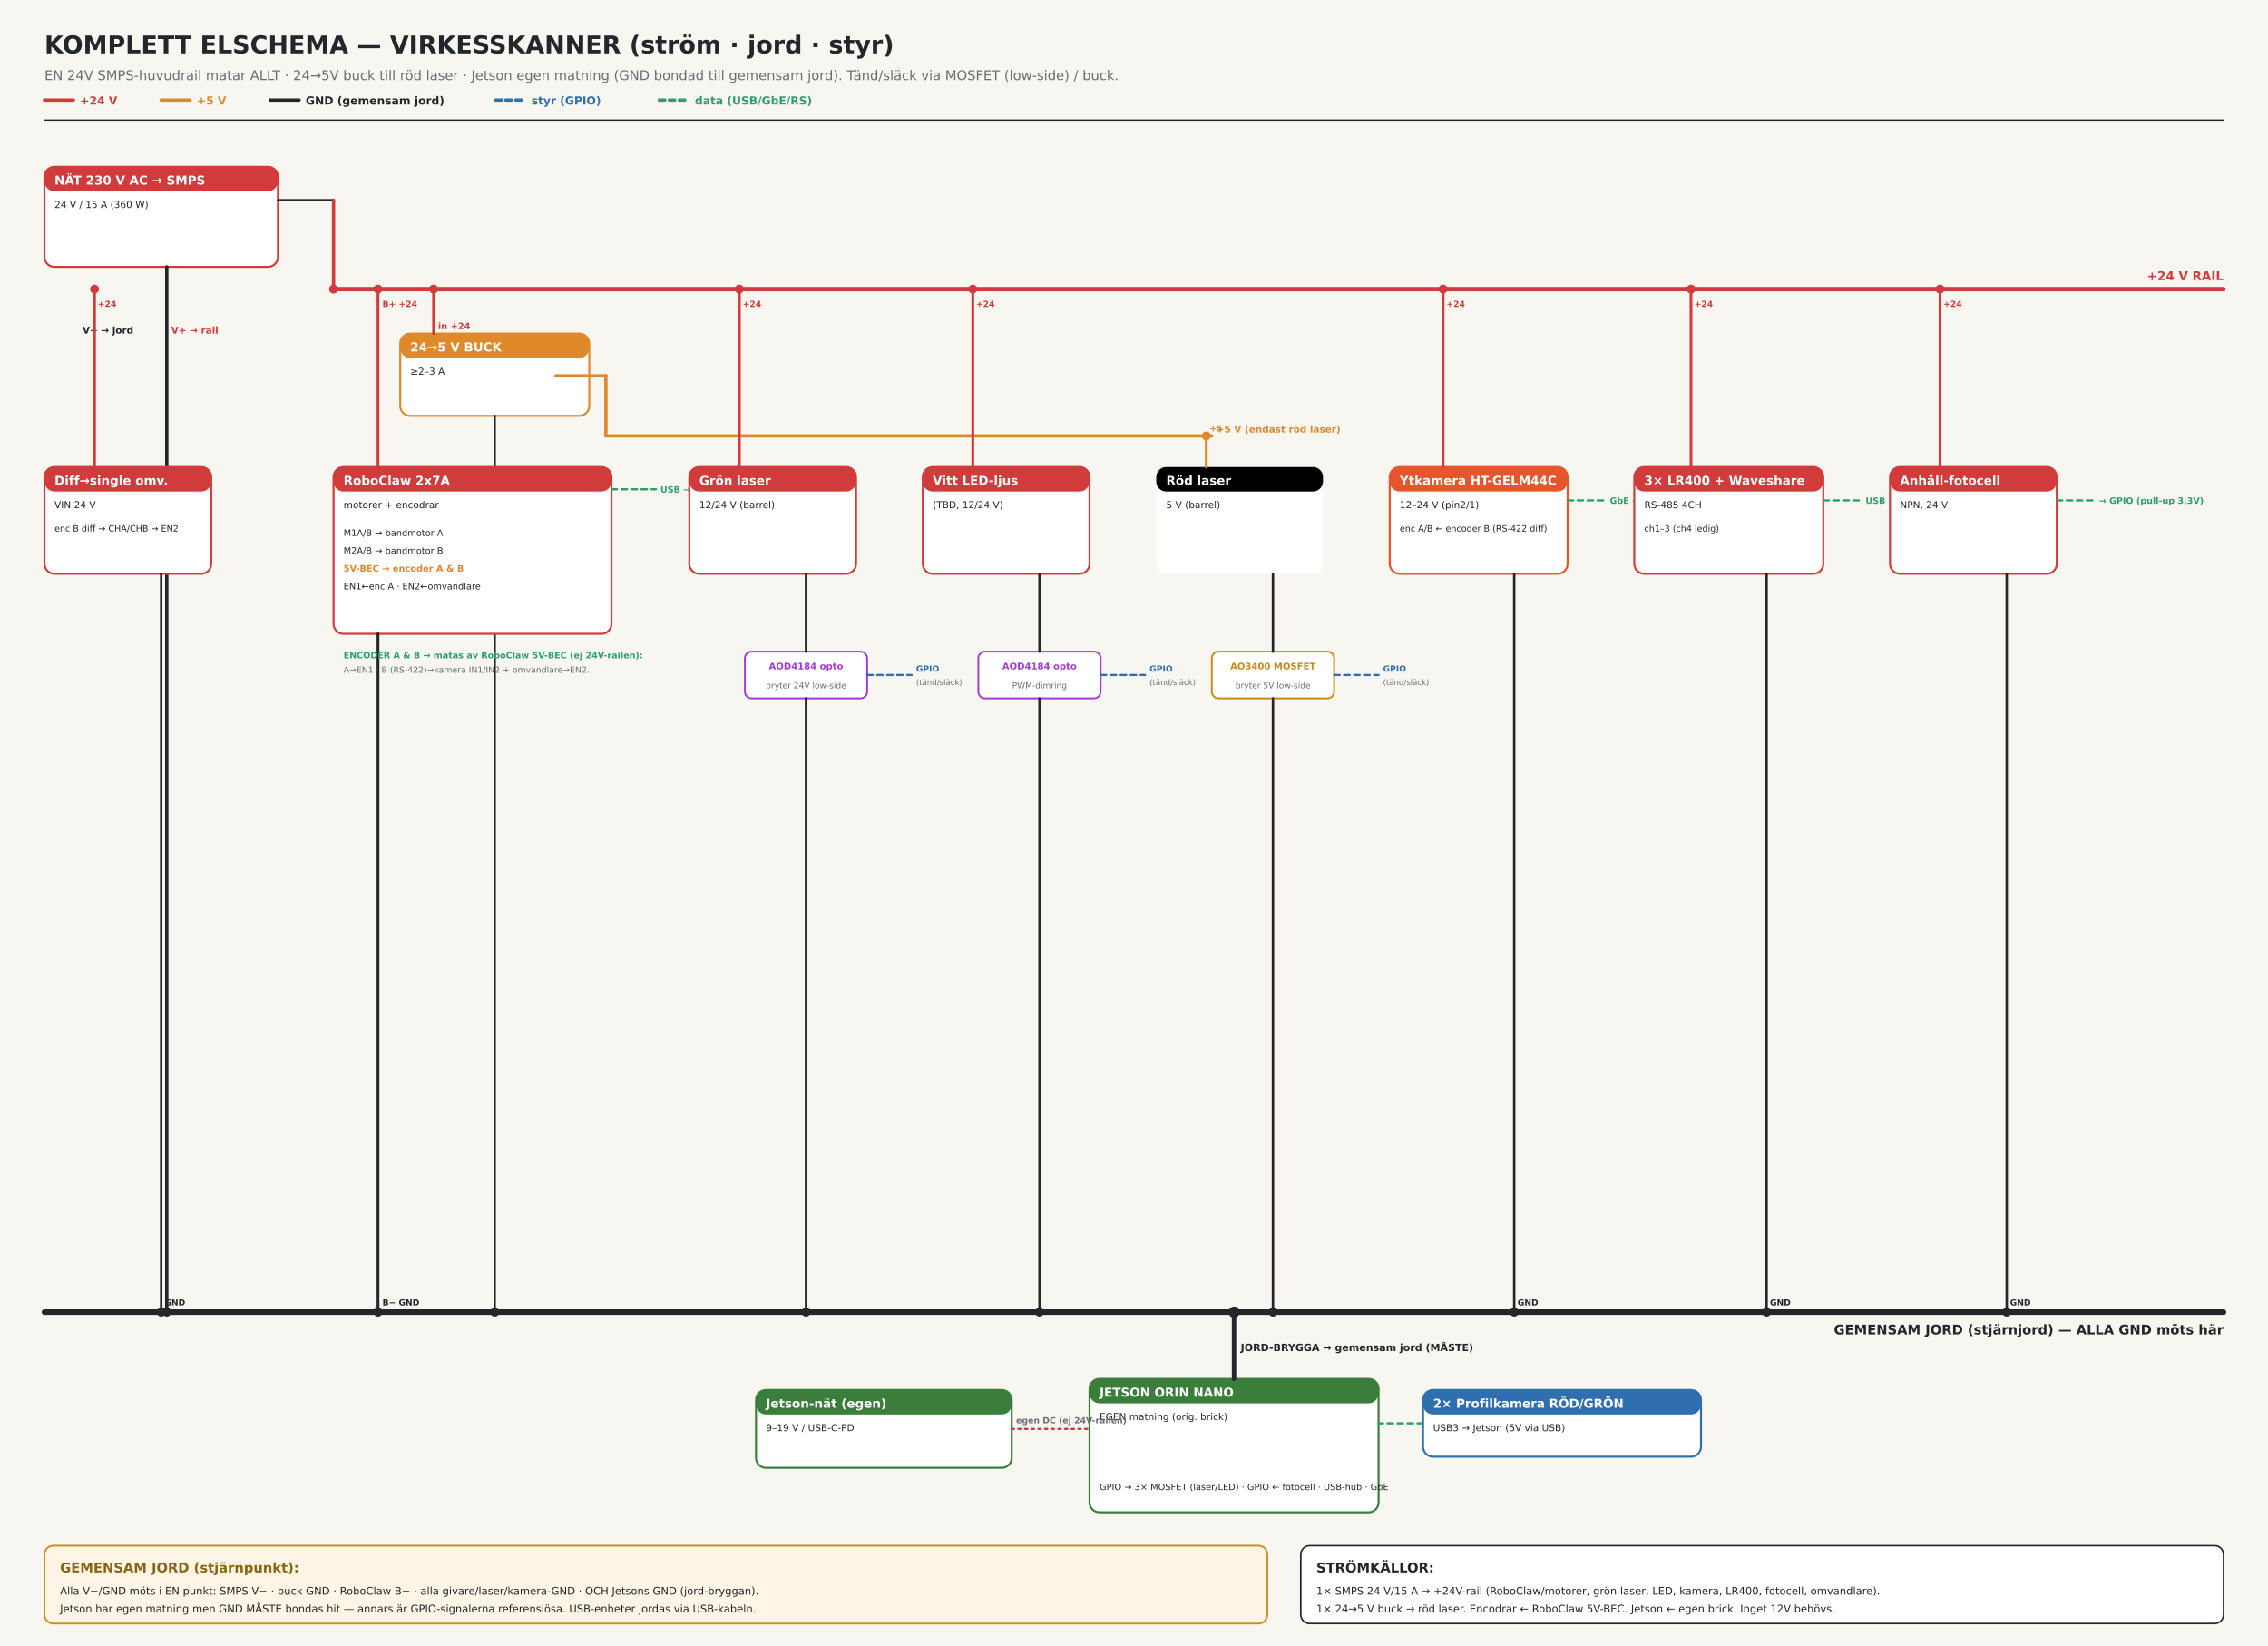
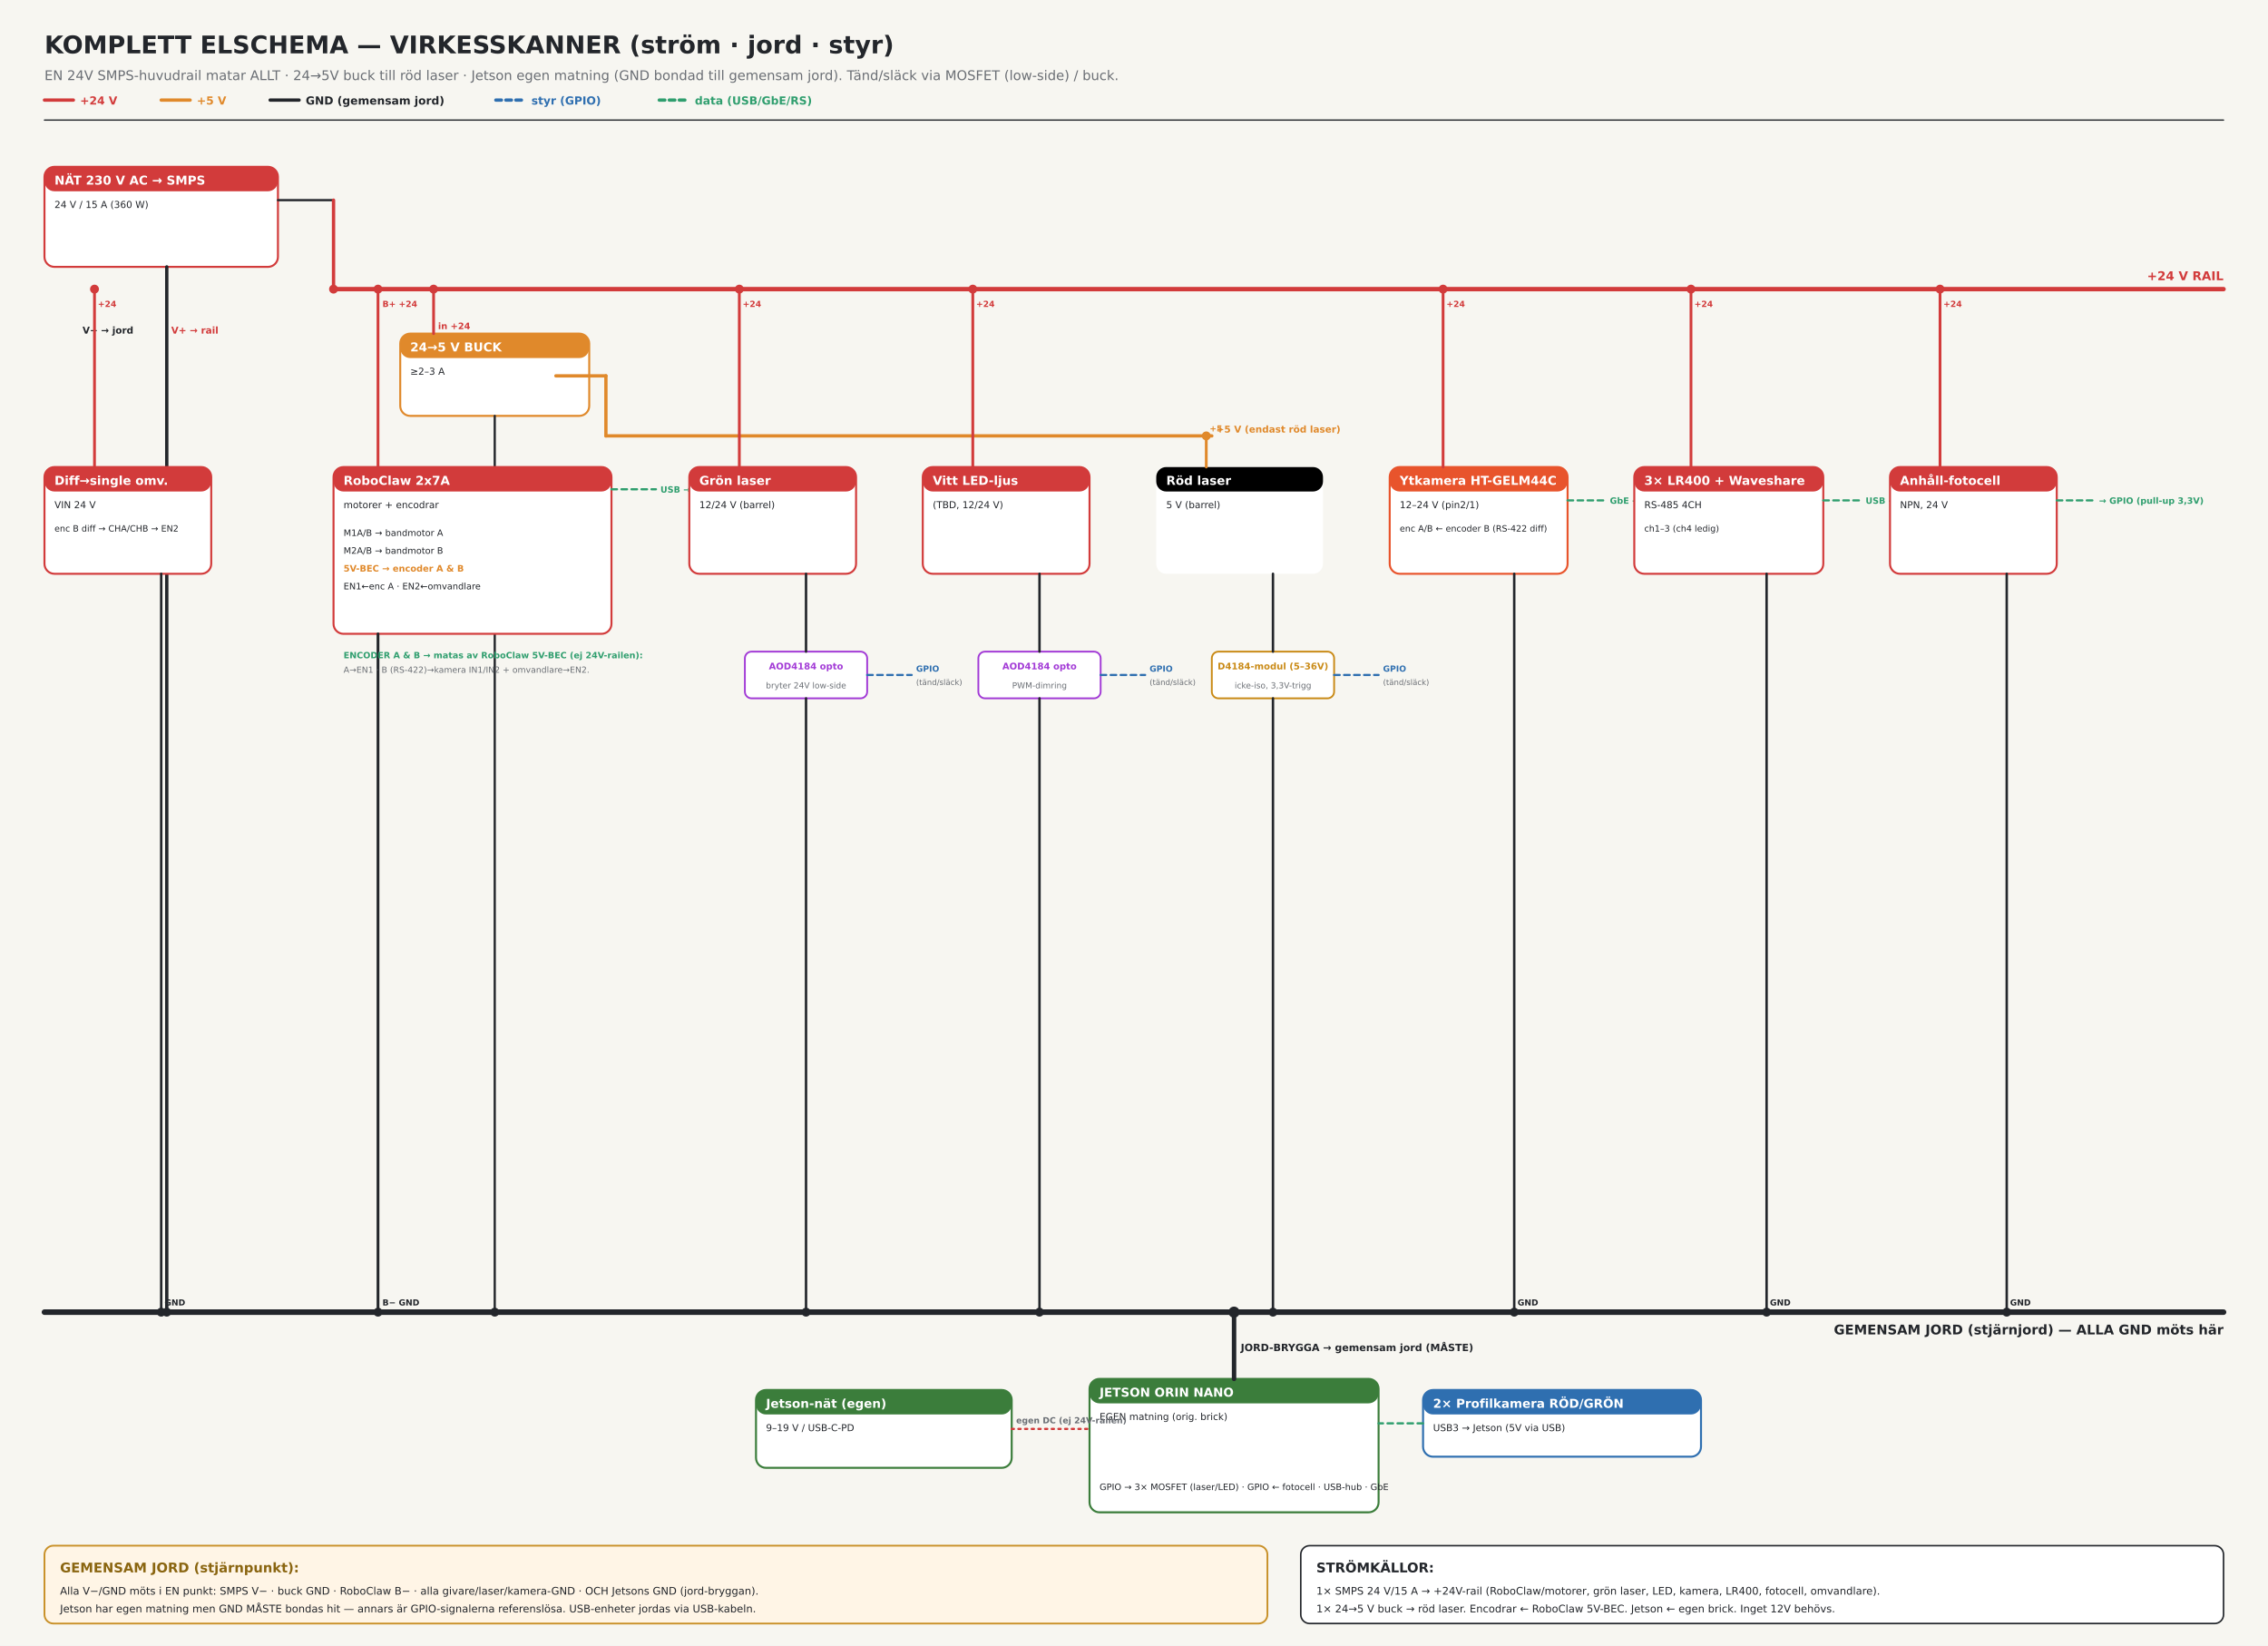
<svg xmlns="http://www.w3.org/2000/svg" width="2040" height="1480" viewBox="0 0 2040 1480" font-family="'IBM Plex Sans','DejaVu Sans',sans-serif">
  <rect width="2040" height="1480" fill="#f7f6f1" />
  <text x="40.0" y="48.0" font-family="'IBM Plex Sans','DejaVu Sans',sans-serif" font-size="22" font-weight="700" fill="#23262b" text-anchor="start">KOMPLETT ELSCHEMA — VIRKESSKANNER (ström · jord · styr)</text>
  <text x="40.0" y="72.0" font-family="'IBM Plex Sans','DejaVu Sans',sans-serif" font-size="12" font-weight="400" fill="#6a6e74" text-anchor="start">EN 24V SMPS-huvudrail matar ALLT · 24→5V buck till röd laser · Jetson egen matning (GND bondad till gemensam jord). Tänd/släck via MOSFET (low-side) / buck.</text>
  <line x1="40.0" y1="90.0" x2="66.0" y2="90.0" stroke="#d23b3b" stroke-width="3" opacity="1" stroke-linecap="round" />
  <text x="72.0" y="94.0" font-family="'IBM Plex Sans','DejaVu Sans',sans-serif" font-size="10" font-weight="700" fill="#d23b3b" text-anchor="start">+24 V</text>
  <line x1="145.0" y1="90.0" x2="171.0" y2="90.0" stroke="#e0892b" stroke-width="3" opacity="1" stroke-linecap="round" />
  <text x="177.0" y="94.0" font-family="'IBM Plex Sans','DejaVu Sans',sans-serif" font-size="10" font-weight="700" fill="#e0892b" text-anchor="start">+5 V</text>
  <line x1="243.0" y1="90.0" x2="269.0" y2="90.0" stroke="#23262b" stroke-width="3" opacity="1" stroke-linecap="round" />
  <text x="275.0" y="94.0" font-family="'IBM Plex Sans','DejaVu Sans',sans-serif" font-size="10" font-weight="700" fill="#23262b" text-anchor="start">GND (gemensam jord)</text>
  <line x1="446.0" y1="90.0" x2="472.0" y2="90.0" stroke="#2f6fb0" stroke-width="3" stroke-dasharray="5 4" opacity="1" stroke-linecap="round" />
  <text x="478.0" y="94.0" font-family="'IBM Plex Sans','DejaVu Sans',sans-serif" font-size="10" font-weight="700" fill="#2f6fb0" text-anchor="start">styr (GPIO)</text>
  <line x1="593.0" y1="90.0" x2="619.0" y2="90.0" stroke="#2f9e6e" stroke-width="3" stroke-dasharray="5 4" opacity="1" stroke-linecap="round" />
  <text x="625.0" y="94.0" font-family="'IBM Plex Sans','DejaVu Sans',sans-serif" font-size="10" font-weight="700" fill="#2f9e6e" text-anchor="start">data (USB/GbE/RS)</text>
  <line x1="40.0" y1="108.0" x2="2000.0" y2="108.0" stroke="#23262b" stroke-width="1.2" opacity="1" stroke-linecap="round" />
  <line x1="300.0" y1="260.0" x2="2000.0" y2="260.0" stroke="#d23b3b" stroke-width="4" opacity="1" stroke-linecap="round" />
  <text x="2000.0" y="252.0" font-family="'IBM Plex Sans','DejaVu Sans',sans-serif" font-size="11" font-weight="700" fill="#d23b3b" text-anchor="end">+24 V RAIL</text>
  <line x1="40.0" y1="1180.0" x2="2000.0" y2="1180.0" stroke="#23262b" stroke-width="5" opacity="1" stroke-linecap="round" />
  <text x="2000.0" y="1200.0" font-family="'IBM Plex Sans','DejaVu Sans',sans-serif" font-size="12" font-weight="700" fill="#23262b" text-anchor="end">GEMENSAM JORD (stjärnjord) — ALLA GND möts här</text>
  <rect x="40.0" y="150.0" width="210.0" height="90.0" rx="9" fill="#fff" stroke="#d23b3b" stroke-width="1.8" opacity="1" />
  <rect x="40.0" y="150.0" width="210.0" height="22.0" rx="9" fill="#d23b3b" stroke="#d23b3b" stroke-width="0" opacity="1" />
  <text x="49.0" y="166.0" font-family="'IBM Plex Sans','DejaVu Sans',sans-serif" font-size="11" font-weight="700" fill="#fff" text-anchor="start">NÄT 230 V AC → SMPS</text>
  <text x="49.0" y="187.0" font-family="'IBM Plex Sans','DejaVu Sans',sans-serif" font-size="8.6" font-weight="400" fill="#23262b" text-anchor="start">24 V / 15 A (360 W)</text>
  <line x1="250.0" y1="180.0" x2="300.0" y2="180.0" stroke="#23262b" stroke-width="2" opacity="1" stroke-linecap="round" />
  <line x1="300.0" y1="180.0" x2="300.0" y2="260.0" stroke="#d23b3b" stroke-width="3" opacity="1" stroke-linecap="round" />
  <circle cx="300.0" cy="260.0" r="4" fill="#d23b3b" />
  <line x1="150.0" y1="240.0" x2="150.0" y2="1180.0" stroke="#23262b" stroke-width="3" opacity="1" stroke-linecap="round" />
  <circle cx="150.0" cy="1180.0" r="4" fill="#23262b" />
  <text x="154.0" y="300.0" font-family="'IBM Plex Sans','DejaVu Sans',sans-serif" font-size="8.5" font-weight="700" fill="#d23b3b" text-anchor="start">V+ → rail</text>
  <text x="120.0" y="300.0" font-family="'IBM Plex Sans','DejaVu Sans',sans-serif" font-size="8.5" font-weight="700" fill="#23262b" text-anchor="end">V− → jord</text>
  <rect x="360.0" y="300.0" width="170.0" height="74.0" rx="9" fill="#fff" stroke="#e0892b" stroke-width="1.8" opacity="1" />
  <rect x="360.0" y="300.0" width="170.0" height="22.0" rx="9" fill="#e0892b" stroke="#e0892b" stroke-width="0" opacity="1" />
  <text x="369.0" y="316.0" font-family="'IBM Plex Sans','DejaVu Sans',sans-serif" font-size="11" font-weight="700" fill="#fff" text-anchor="start">24→5 V BUCK</text>
  <text x="369.0" y="337.0" font-family="'IBM Plex Sans','DejaVu Sans',sans-serif" font-size="8.6" font-weight="400" fill="#23262b" text-anchor="start">≥2–3 A</text>
  <line x1="390.0" y1="300.0" x2="390.0" y2="260.0" stroke="#d23b3b" stroke-width="2.5" opacity="1" stroke-linecap="round" />
  <circle cx="390.0" cy="260.0" r="4" fill="#d23b3b" />
  <text x="394.0" y="296.0" font-family="'IBM Plex Sans','DejaVu Sans',sans-serif" font-size="8" font-weight="700" fill="#d23b3b" text-anchor="start">in +24</text>
  <line x1="445.0" y1="374.0" x2="445.0" y2="1180.0" stroke="#23262b" stroke-width="2" opacity="1" stroke-linecap="round" />
  <circle cx="445.0" cy="1180.0" r="4" fill="#23262b" />
  <line x1="500.0" y1="338.0" x2="545.0" y2="338.0" stroke="#e0892b" stroke-width="3" opacity="1" stroke-linecap="round" />
  <line x1="545.0" y1="338.0" x2="545.0" y2="392.0" stroke="#e0892b" stroke-width="3" opacity="1" stroke-linecap="round" />
  <line x1="545.0" y1="392.0" x2="1090.0" y2="392.0" stroke="#e0892b" stroke-width="3" opacity="1" stroke-linecap="round" />
  <text x="1094.0" y="389.0" font-family="'IBM Plex Sans','DejaVu Sans',sans-serif" font-size="8.5" font-weight="700" fill="#e0892b" text-anchor="start">+5 V (endast röd laser)</text>
  <rect x="300.0" y="420.0" width="250.0" height="150.0" rx="9" fill="#fff" stroke="#d23b3b" stroke-width="1.8" opacity="1" />
  <rect x="300.0" y="420.0" width="250.0" height="22.0" rx="9" fill="#d23b3b" stroke="#d23b3b" stroke-width="0" opacity="1" />
  <text x="309.0" y="436.0" font-family="'IBM Plex Sans','DejaVu Sans',sans-serif" font-size="11" font-weight="700" fill="#fff" text-anchor="start">RoboClaw 2x7A</text>
  <text x="309.0" y="457.0" font-family="'IBM Plex Sans','DejaVu Sans',sans-serif" font-size="8.6" font-weight="400" fill="#23262b" text-anchor="start">motorer + encodrar</text>
  <line x1="340.0" y1="420.0" x2="340.0" y2="260.0" stroke="#d23b3b" stroke-width="2.5" opacity="1" stroke-linecap="round" />
  <circle cx="340.0" cy="260.0" r="4" fill="#d23b3b" />
  <text x="344.0" y="276.0" font-family="'IBM Plex Sans','DejaVu Sans',sans-serif" font-size="7.5" font-weight="700" fill="#d23b3b" text-anchor="start">B+ +24</text>
  <line x1="340.0" y1="570.0" x2="340.0" y2="1180.0" stroke="#23262b" stroke-width="2.5" opacity="1" stroke-linecap="round" />
  <circle cx="340.0" cy="1180.0" r="4" fill="#23262b" />
  <text x="344.0" y="1174.0" font-family="'IBM Plex Sans','DejaVu Sans',sans-serif" font-size="7.5" font-weight="700" fill="#23262b" text-anchor="start">B− GND</text>
  <text x="309.0" y="482.0" font-family="'IBM Plex Sans','DejaVu Sans',sans-serif" font-size="8" font-weight="400" fill="#23262b" text-anchor="start">M1A/B → bandmotor A</text>
  <text x="309.0" y="498.0" font-family="'IBM Plex Sans','DejaVu Sans',sans-serif" font-size="8" font-weight="400" fill="#23262b" text-anchor="start">M2A/B → bandmotor B</text>
  <text x="309.0" y="514.0" font-family="'IBM Plex Sans','DejaVu Sans',sans-serif" font-size="8" font-weight="700" fill="#e0892b" text-anchor="start">5V-BEC → encoder A &amp; B</text>
  <text x="309.0" y="530.0" font-family="'IBM Plex Sans','DejaVu Sans',sans-serif" font-size="8" font-weight="400" fill="#23262b" text-anchor="start">EN1←enc A · EN2←omvandlare</text>
  <line x1="550.0" y1="440.0" x2="590.0" y2="440.0" stroke="#2f9e6e" stroke-width="2" stroke-dasharray="5 4" opacity="1" stroke-linecap="round" />
  <text x="594.0" y="443.0" font-family="'IBM Plex Sans','DejaVu Sans',sans-serif" font-size="7.8" font-weight="700" fill="#2f9e6e" text-anchor="start">USB → Jetson</text>
  <rect x="620.0" y="420.0" width="150.0" height="96.0" rx="9" fill="#fff" stroke="#d23b3b" stroke-width="1.8" opacity="1" />
  <rect x="620.0" y="420.0" width="150.0" height="22.0" rx="9" fill="#d23b3b" stroke="#d23b3b" stroke-width="0" opacity="1" />
  <text x="629.0" y="436.0" font-family="'IBM Plex Sans','DejaVu Sans',sans-serif" font-size="11" font-weight="700" fill="#fff" text-anchor="start">Grön laser</text>
  <text x="629.0" y="457.0" font-family="'IBM Plex Sans','DejaVu Sans',sans-serif" font-size="8.6" font-weight="400" fill="#23262b" text-anchor="start">12/24 V (barrel)</text>
  <line x1="665.0" y1="420.0" x2="665.0" y2="260.0" stroke="#d23b3b" stroke-width="2.5" opacity="1" stroke-linecap="round" />
  <circle cx="665.0" cy="260.0" r="4" fill="#d23b3b" />
  <text x="668.0" y="276.0" font-family="'IBM Plex Sans','DejaVu Sans',sans-serif" font-size="7.5" font-weight="700" fill="#d23b3b" text-anchor="start">+24</text>
  <rect x="670.0" y="586.0" width="110.0" height="42.0" rx="6" fill="#fff" stroke="#a23ad6" stroke-width="1.6" opacity="1" />
  <text x="725.0" y="602.0" font-family="'IBM Plex Sans','DejaVu Sans',sans-serif" font-size="8.2" font-weight="700" fill="#a23ad6" text-anchor="middle">AOD4184 opto</text>
  <text x="725.0" y="619.0" font-family="'IBM Plex Sans','DejaVu Sans',sans-serif" font-size="7.4" font-weight="400" fill="#6a6e74" text-anchor="middle">bryter 24V low-side</text>
  <line x1="725.0" y1="516.0" x2="725.0" y2="586.0" stroke="#23262b" stroke-width="2.2" opacity="1" stroke-linecap="round" />
  <line x1="725.0" y1="628.0" x2="725.0" y2="1180.0" stroke="#23262b" stroke-width="2.2" opacity="1" stroke-linecap="round" />
  <circle cx="725.0" cy="1180.0" r="4" fill="#23262b" />
  <line x1="780.0" y1="607.0" x2="820.0" y2="607.0" stroke="#2f6fb0" stroke-width="2" stroke-dasharray="5 4" opacity="1" stroke-linecap="round" />
  <text x="824.0" y="604.0" font-family="'IBM Plex Sans','DejaVu Sans',sans-serif" font-size="7.5" font-weight="700" fill="#2f6fb0" text-anchor="start">GPIO</text>
  <text x="824.0" y="616.0" font-family="'IBM Plex Sans','DejaVu Sans',sans-serif" font-size="7" fill="#6a6e74">(tänd/släck)</text>
  <rect x="830.0" y="420.0" width="150.0" height="96.0" rx="9" fill="#fff" stroke="#d23b3b" stroke-width="1.8" opacity="1" />
  <rect x="830.0" y="420.0" width="150.0" height="22.0" rx="9" fill="#d23b3b" stroke="#d23b3b" stroke-width="0" opacity="1" />
  <text x="839.0" y="436.0" font-family="'IBM Plex Sans','DejaVu Sans',sans-serif" font-size="11" font-weight="700" fill="#fff" text-anchor="start">Vitt LED-ljus</text>
  <text x="839.0" y="457.0" font-family="'IBM Plex Sans','DejaVu Sans',sans-serif" font-size="8.6" font-weight="400" fill="#23262b" text-anchor="start">(TBD, 12/24 V)</text>
  <line x1="875.0" y1="420.0" x2="875.0" y2="260.0" stroke="#d23b3b" stroke-width="2.5" opacity="1" stroke-linecap="round" />
  <circle cx="875.0" cy="260.0" r="4" fill="#d23b3b" />
  <text x="878.0" y="276.0" font-family="'IBM Plex Sans','DejaVu Sans',sans-serif" font-size="7.5" font-weight="700" fill="#d23b3b" text-anchor="start">+24</text>
  <rect x="880.0" y="586.0" width="110.0" height="42.0" rx="6" fill="#fff" stroke="#a23ad6" stroke-width="1.6" opacity="1" />
  <text x="935.0" y="602.0" font-family="'IBM Plex Sans','DejaVu Sans',sans-serif" font-size="8.2" font-weight="700" fill="#a23ad6" text-anchor="middle">AOD4184 opto</text>
  <text x="935.0" y="619.0" font-family="'IBM Plex Sans','DejaVu Sans',sans-serif" font-size="7.4" font-weight="400" fill="#6a6e74" text-anchor="middle">PWM-dimring</text>
  <line x1="935.0" y1="516.0" x2="935.0" y2="586.0" stroke="#23262b" stroke-width="2.2" opacity="1" stroke-linecap="round" />
  <line x1="935.0" y1="628.0" x2="935.0" y2="1180.0" stroke="#23262b" stroke-width="2.2" opacity="1" stroke-linecap="round" />
  <circle cx="935.0" cy="1180.0" r="4" fill="#23262b" />
  <line x1="990.0" y1="607.0" x2="1030.0" y2="607.0" stroke="#2f6fb0" stroke-width="2" stroke-dasharray="5 4" opacity="1" stroke-linecap="round" />
  <text x="1034.0" y="604.0" font-family="'IBM Plex Sans','DejaVu Sans',sans-serif" font-size="7.5" font-weight="700" fill="#2f6fb0" text-anchor="start">GPIO</text>
  <text x="1034.0" y="616.0" font-family="'IBM Plex Sans','DejaVu Sans',sans-serif" font-size="7" fill="#6a6e74">(tänd/släck)</text>
  <rect x="1040.0" y="420.0" width="150.0" height="96.0" rx="9" fill="#fff" stroke="5" stroke-width="1.8" opacity="1" />
  <rect x="1040.0" y="420.0" width="150.0" height="22.0" rx="9" fill="5" stroke="5" stroke-width="0" opacity="1" />
  <text x="1049.0" y="436.0" font-family="'IBM Plex Sans','DejaVu Sans',sans-serif" font-size="11" font-weight="700" fill="#fff" text-anchor="start">Röd laser</text>
  <text x="1049.0" y="457.0" font-family="'IBM Plex Sans','DejaVu Sans',sans-serif" font-size="8.6" font-weight="400" fill="#23262b" text-anchor="start">5 V (barrel)</text>
  <line x1="1085.0" y1="420.0" x2="1085.0" y2="392.0" stroke="#e0892b" stroke-width="2.5" opacity="1" stroke-linecap="round" />
  <circle cx="1085.0" cy="392.0" r="4" fill="#e0892b" />
  <text x="1088.0" y="388.0" font-family="'IBM Plex Sans','DejaVu Sans',sans-serif" font-size="7.5" font-weight="700" fill="#e0892b" text-anchor="start">+5</text>
  <rect x="1090.0" y="586.0" width="110.0" height="42.0" rx="6" fill="#fff" stroke="#c98a16" stroke-width="1.6" opacity="1" />
-   <text x="1145.0" y="602.0" font-family="'IBM Plex Sans','DejaVu Sans',sans-serif" font-size="8.2" font-weight="700" fill="#c98a16" text-anchor="middle">AO3400 MOSFET</text>
-   <text x="1145.0" y="619.0" font-family="'IBM Plex Sans','DejaVu Sans',sans-serif" font-size="7.4" font-weight="400" fill="#6a6e74" text-anchor="middle">bryter 5V low-side</text>
+   <text x="1145.0" y="602.0" font-family="'IBM Plex Sans','DejaVu Sans',sans-serif" font-size="8.2" font-weight="700" fill="#c98a16" text-anchor="middle">D4184-modul (5–36V)</text>
+   <text x="1145.0" y="619.0" font-family="'IBM Plex Sans','DejaVu Sans',sans-serif" font-size="7.4" font-weight="400" fill="#6a6e74" text-anchor="middle">icke-iso, 3,3V-trigg</text>
  <line x1="1145.0" y1="516.0" x2="1145.0" y2="586.0" stroke="#23262b" stroke-width="2.2" opacity="1" stroke-linecap="round" />
  <line x1="1145.0" y1="628.0" x2="1145.0" y2="1180.0" stroke="#23262b" stroke-width="2.2" opacity="1" stroke-linecap="round" />
  <circle cx="1145.0" cy="1180.0" r="4" fill="#23262b" />
  <line x1="1200.0" y1="607.0" x2="1240.0" y2="607.0" stroke="#2f6fb0" stroke-width="2" stroke-dasharray="5 4" opacity="1" stroke-linecap="round" />
  <text x="1244.0" y="604.0" font-family="'IBM Plex Sans','DejaVu Sans',sans-serif" font-size="7.5" font-weight="700" fill="#2f6fb0" text-anchor="start">GPIO</text>
  <text x="1244.0" y="616.0" font-family="'IBM Plex Sans','DejaVu Sans',sans-serif" font-size="7" fill="#6a6e74">(tänd/släck)</text>
  <rect x="1250.0" y="420.0" width="160.0" height="96.0" rx="9" fill="#fff" stroke="#e8542c" stroke-width="1.8" opacity="1" />
  <rect x="1250.0" y="420.0" width="160.0" height="22.0" rx="9" fill="#e8542c" stroke="#e8542c" stroke-width="0" opacity="1" />
  <text x="1259.0" y="436.0" font-family="'IBM Plex Sans','DejaVu Sans',sans-serif" font-size="11" font-weight="700" fill="#fff" text-anchor="start">Ytkamera HT-GELM44C</text>
  <text x="1259.0" y="457.0" font-family="'IBM Plex Sans','DejaVu Sans',sans-serif" font-size="8.6" font-weight="400" fill="#23262b" text-anchor="start">12–24 V (pin2/1)</text>
  <line x1="1298.0" y1="420.0" x2="1298.0" y2="260.0" stroke="#d23b3b" stroke-width="2.5" opacity="1" stroke-linecap="round" />
  <circle cx="1298.0" cy="260.0" r="4" fill="#d23b3b" />
  <text x="1301.0" y="276.0" font-family="'IBM Plex Sans','DejaVu Sans',sans-serif" font-size="7.5" font-weight="700" fill="#d23b3b" text-anchor="start">+24</text>
  <line x1="1362.0" y1="516.0" x2="1362.0" y2="1180.0" stroke="#23262b" stroke-width="2.2" opacity="1" stroke-linecap="round" />
  <circle cx="1362.0" cy="1180.0" r="4" fill="#23262b" />
  <text x="1365.0" y="1174.0" font-family="'IBM Plex Sans','DejaVu Sans',sans-serif" font-size="7.5" font-weight="700" fill="#23262b" text-anchor="start">GND</text>
  <line x1="1410.0" y1="450.0" x2="1444.0" y2="450.0" stroke="#2f9e6e" stroke-width="2" stroke-dasharray="5 4" opacity="1" stroke-linecap="round" />
  <text x="1448.0" y="453.0" font-family="'IBM Plex Sans','DejaVu Sans',sans-serif" font-size="7.8" font-weight="700" fill="#2f9e6e" text-anchor="start">GbE → Jetson</text>
  <text x="1259.0" y="478.0" font-family="'IBM Plex Sans','DejaVu Sans',sans-serif" font-size="7.8" font-weight="400" fill="#23262b" text-anchor="start">enc A/B ← encoder B (RS-422 diff)</text>
  <rect x="1470.0" y="420.0" width="170.0" height="96.0" rx="9" fill="#fff" stroke="#d23b3b" stroke-width="1.8" opacity="1" />
  <rect x="1470.0" y="420.0" width="170.0" height="22.0" rx="9" fill="#d23b3b" stroke="#d23b3b" stroke-width="0" opacity="1" />
  <text x="1479.0" y="436.0" font-family="'IBM Plex Sans','DejaVu Sans',sans-serif" font-size="11" font-weight="700" fill="#fff" text-anchor="start">3× LR400 + Waveshare</text>
  <text x="1479.0" y="457.0" font-family="'IBM Plex Sans','DejaVu Sans',sans-serif" font-size="8.6" font-weight="400" fill="#23262b" text-anchor="start">RS-485 4CH</text>
  <line x1="1521.0" y1="420.0" x2="1521.0" y2="260.0" stroke="#d23b3b" stroke-width="2.5" opacity="1" stroke-linecap="round" />
  <circle cx="1521.0" cy="260.0" r="4" fill="#d23b3b" />
  <text x="1524.0" y="276.0" font-family="'IBM Plex Sans','DejaVu Sans',sans-serif" font-size="7.5" font-weight="700" fill="#d23b3b" text-anchor="start">+24</text>
  <line x1="1589.0" y1="516.0" x2="1589.0" y2="1180.0" stroke="#23262b" stroke-width="2.2" opacity="1" stroke-linecap="round" />
  <circle cx="1589.0" cy="1180.0" r="4" fill="#23262b" />
  <text x="1592.0" y="1174.0" font-family="'IBM Plex Sans','DejaVu Sans',sans-serif" font-size="7.5" font-weight="700" fill="#23262b" text-anchor="start">GND</text>
  <line x1="1640.0" y1="450.0" x2="1674.0" y2="450.0" stroke="#2f9e6e" stroke-width="2" stroke-dasharray="5 4" opacity="1" stroke-linecap="round" />
  <text x="1678.0" y="453.0" font-family="'IBM Plex Sans','DejaVu Sans',sans-serif" font-size="7.8" font-weight="700" fill="#2f9e6e" text-anchor="start">USB → Jetson</text>
  <text x="1479.0" y="478.0" font-family="'IBM Plex Sans','DejaVu Sans',sans-serif" font-size="7.8" font-weight="400" fill="#23262b" text-anchor="start">ch1–3 (ch4 ledig)</text>
  <rect x="1700.0" y="420.0" width="150.0" height="96.0" rx="9" fill="#fff" stroke="#d23b3b" stroke-width="1.8" opacity="1" />
  <rect x="1700.0" y="420.0" width="150.0" height="22.0" rx="9" fill="#d23b3b" stroke="#d23b3b" stroke-width="0" opacity="1" />
  <text x="1709.0" y="436.0" font-family="'IBM Plex Sans','DejaVu Sans',sans-serif" font-size="11" font-weight="700" fill="#fff" text-anchor="start">Anhåll-fotocell</text>
  <text x="1709.0" y="457.0" font-family="'IBM Plex Sans','DejaVu Sans',sans-serif" font-size="8.6" font-weight="400" fill="#23262b" text-anchor="start">NPN, 24 V</text>
  <line x1="1745.0" y1="420.0" x2="1745.0" y2="260.0" stroke="#d23b3b" stroke-width="2.5" opacity="1" stroke-linecap="round" />
  <circle cx="1745.0" cy="260.0" r="4" fill="#d23b3b" />
  <text x="1748.0" y="276.0" font-family="'IBM Plex Sans','DejaVu Sans',sans-serif" font-size="7.5" font-weight="700" fill="#d23b3b" text-anchor="start">+24</text>
  <line x1="1805.0" y1="516.0" x2="1805.0" y2="1180.0" stroke="#23262b" stroke-width="2.2" opacity="1" stroke-linecap="round" />
  <circle cx="1805.0" cy="1180.0" r="4" fill="#23262b" />
  <text x="1808.0" y="1174.0" font-family="'IBM Plex Sans','DejaVu Sans',sans-serif" font-size="7.5" font-weight="700" fill="#23262b" text-anchor="start">GND</text>
  <line x1="1850.0" y1="450.0" x2="1884.0" y2="450.0" stroke="#2f9e6e" stroke-width="2" stroke-dasharray="5 4" opacity="1" stroke-linecap="round" />
  <text x="1888.0" y="453.0" font-family="'IBM Plex Sans','DejaVu Sans',sans-serif" font-size="7.8" font-weight="700" fill="#2f9e6e" text-anchor="start">→ GPIO (pull-up 3,3V)</text>
  <rect x="40.0" y="420.0" width="150.0" height="96.0" rx="9" fill="#fff" stroke="#d23b3b" stroke-width="1.8" opacity="1" />
  <rect x="40.0" y="420.0" width="150.0" height="22.0" rx="9" fill="#d23b3b" stroke="#d23b3b" stroke-width="0" opacity="1" />
  <text x="49.0" y="436.0" font-family="'IBM Plex Sans','DejaVu Sans',sans-serif" font-size="11" font-weight="700" fill="#fff" text-anchor="start">Diff→single omv.</text>
  <text x="49.0" y="457.0" font-family="'IBM Plex Sans','DejaVu Sans',sans-serif" font-size="8.6" font-weight="400" fill="#23262b" text-anchor="start">VIN 24 V</text>
  <line x1="85.0" y1="420.0" x2="85.0" y2="260.0" stroke="#d23b3b" stroke-width="2.5" opacity="1" stroke-linecap="round" />
  <circle cx="85.0" cy="260.0" r="4" fill="#d23b3b" />
  <text x="88.0" y="276.0" font-family="'IBM Plex Sans','DejaVu Sans',sans-serif" font-size="7.5" font-weight="700" fill="#d23b3b" text-anchor="start">+24</text>
  <line x1="145.0" y1="516.0" x2="145.0" y2="1180.0" stroke="#23262b" stroke-width="2.2" opacity="1" stroke-linecap="round" />
  <circle cx="145.0" cy="1180.0" r="4" fill="#23262b" />
  <text x="148.0" y="1174.0" font-family="'IBM Plex Sans','DejaVu Sans',sans-serif" font-size="7.5" font-weight="700" fill="#23262b" text-anchor="start">GND</text>
  <text x="49.0" y="478.0" font-family="'IBM Plex Sans','DejaVu Sans',sans-serif" font-size="7.8" font-weight="400" fill="#23262b" text-anchor="start">enc B diff → CHA/CHB → EN2</text>
  <text x="309.0" y="592.0" font-family="'IBM Plex Sans','DejaVu Sans',sans-serif" font-size="7.8" font-weight="700" fill="#2f9e6e" text-anchor="start">ENCODER A &amp; B → matas av RoboClaw 5V-BEC (ej 24V-railen):</text>
  <text x="309.0" y="605.0" font-family="'IBM Plex Sans','DejaVu Sans',sans-serif" font-size="7.6" font-weight="400" fill="#6a6e74" text-anchor="start">A→EN1 · B (RS-422)→kamera IN1/IN2 + omvandlare→EN2.</text>
  <rect x="980.0" y="1240.0" width="260.0" height="120.0" rx="9" fill="#fff" stroke="#3b7d3b" stroke-width="1.8" opacity="1" />
  <rect x="980.0" y="1240.0" width="260.0" height="22.0" rx="9" fill="#3b7d3b" stroke="#3b7d3b" stroke-width="0" opacity="1" />
  <text x="989.0" y="1256.0" font-family="'IBM Plex Sans','DejaVu Sans',sans-serif" font-size="11" font-weight="700" fill="#fff" text-anchor="start">JETSON ORIN NANO</text>
  <text x="989.0" y="1277.0" font-family="'IBM Plex Sans','DejaVu Sans',sans-serif" font-size="8.6" font-weight="400" fill="#23262b" text-anchor="start">EGEN matning (orig. brick)</text>
  <rect x="680.0" y="1250.0" width="230.0" height="70.0" rx="9" fill="#fff" stroke="#3b7d3b" stroke-width="1.8" opacity="1" />
  <rect x="680.0" y="1250.0" width="230.0" height="22.0" rx="9" fill="#3b7d3b" stroke="#3b7d3b" stroke-width="0" opacity="1" />
  <text x="689.0" y="1266.0" font-family="'IBM Plex Sans','DejaVu Sans',sans-serif" font-size="11" font-weight="700" fill="#fff" text-anchor="start">Jetson-nät (egen)</text>
  <text x="689.0" y="1287.0" font-family="'IBM Plex Sans','DejaVu Sans',sans-serif" font-size="8.6" font-weight="400" fill="#23262b" text-anchor="start">9–19 V / USB-C-PD</text>
  <line x1="910.0" y1="1285.0" x2="980.0" y2="1285.0" stroke="#d23b3b" stroke-width="2" stroke-dasharray="2 4" opacity="1" stroke-linecap="round" />
  <text x="914.0" y="1280.0" font-family="'IBM Plex Sans','DejaVu Sans',sans-serif" font-size="7.6" font-weight="700" fill="#6a6e74" text-anchor="start">egen DC (ej 24V-railen)</text>
  <line x1="1110.0" y1="1240.0" x2="1110.0" y2="1180.0" stroke="#23262b" stroke-width="4" opacity="1" stroke-linecap="round" />
  <circle cx="1110.0" cy="1180.0" r="5" fill="#23262b" />
  <text x="1116.0" y="1215.0" font-family="'IBM Plex Sans','DejaVu Sans',sans-serif" font-size="9" font-weight="700" fill="#23262b" text-anchor="start">JORD-BRYGGA → gemensam jord (MÅSTE)</text>
  <text x="989.0" y="1340.0" font-family="'IBM Plex Sans','DejaVu Sans',sans-serif" font-size="8" font-weight="400" fill="#23262b" text-anchor="start">GPIO → 3× MOSFET (laser/LED) · GPIO ← fotocell · USB-hub · GbE</text>
  <rect x="1280.0" y="1250.0" width="250.0" height="60.0" rx="9" fill="#fff" stroke="#2f6fb0" stroke-width="1.8" opacity="1" />
  <rect x="1280.0" y="1250.0" width="250.0" height="22.0" rx="9" fill="#2f6fb0" stroke="#2f6fb0" stroke-width="0" opacity="1" />
  <text x="1289.0" y="1266.0" font-family="'IBM Plex Sans','DejaVu Sans',sans-serif" font-size="11" font-weight="700" fill="#fff" text-anchor="start">2× Profilkamera RÖD/GRÖN</text>
  <text x="1289.0" y="1287.0" font-family="'IBM Plex Sans','DejaVu Sans',sans-serif" font-size="8.6" font-weight="400" fill="#23262b" text-anchor="start">USB3 → Jetson (5V via USB)</text>
  <line x1="1280.0" y1="1280.0" x2="1240.0" y2="1280.0" stroke="#2f9e6e" stroke-width="2" stroke-dasharray="5 4" opacity="1" stroke-linecap="round" />
  <rect x="40.0" y="1390.0" width="1100.0" height="70.0" rx="8" fill="#fff5e6" stroke="#c89028" stroke-width="1.6" opacity="1" />
  <text x="54.0" y="1414.0" font-family="'IBM Plex Sans','DejaVu Sans',sans-serif" font-size="12" font-weight="700" fill="#8a6510" text-anchor="start">GEMENSAM JORD (stjärnpunkt):</text>
  <text x="54.0" y="1434.0" font-family="'IBM Plex Sans','DejaVu Sans',sans-serif" font-size="9.4" font-weight="400" fill="#23262b" text-anchor="start">Alla V−/GND möts i EN punkt: SMPS V− · buck GND · RoboClaw B− · alla givare/laser/kamera-GND · OCH Jetsons GND (jord-bryggan).</text>
  <text x="54.0" y="1450.0" font-family="'IBM Plex Sans','DejaVu Sans',sans-serif" font-size="9.4" font-weight="400" fill="#23262b" text-anchor="start">Jetson har egen matning men GND MÅSTE bondas hit — annars är GPIO-signalerna referenslösa. USB-enheter jordas via USB-kabeln.</text>
  <rect x="1170.0" y="1390.0" width="830.0" height="70.0" rx="8" fill="#fff" stroke="#23262b" stroke-width="1.4" opacity="1" />
  <text x="1184.0" y="1414.0" font-family="'IBM Plex Sans','DejaVu Sans',sans-serif" font-size="12" font-weight="700" fill="#23262b" text-anchor="start">STRÖMKÄLLOR:</text>
  <text x="1184.0" y="1434.0" font-family="'IBM Plex Sans','DejaVu Sans',sans-serif" font-size="9.4" font-weight="400" fill="#23262b" text-anchor="start">1× SMPS 24 V/15 A → +24V-rail (RoboClaw/motorer, grön laser, LED, kamera, LR400, fotocell, omvandlare).</text>
  <text x="1184.0" y="1450.0" font-family="'IBM Plex Sans','DejaVu Sans',sans-serif" font-size="9.4" font-weight="400" fill="#23262b" text-anchor="start">1× 24→5 V buck → röd laser.  Encodrar ← RoboClaw 5V-BEC.  Jetson ← egen brick.  Inget 12V behövs.</text>
</svg>
